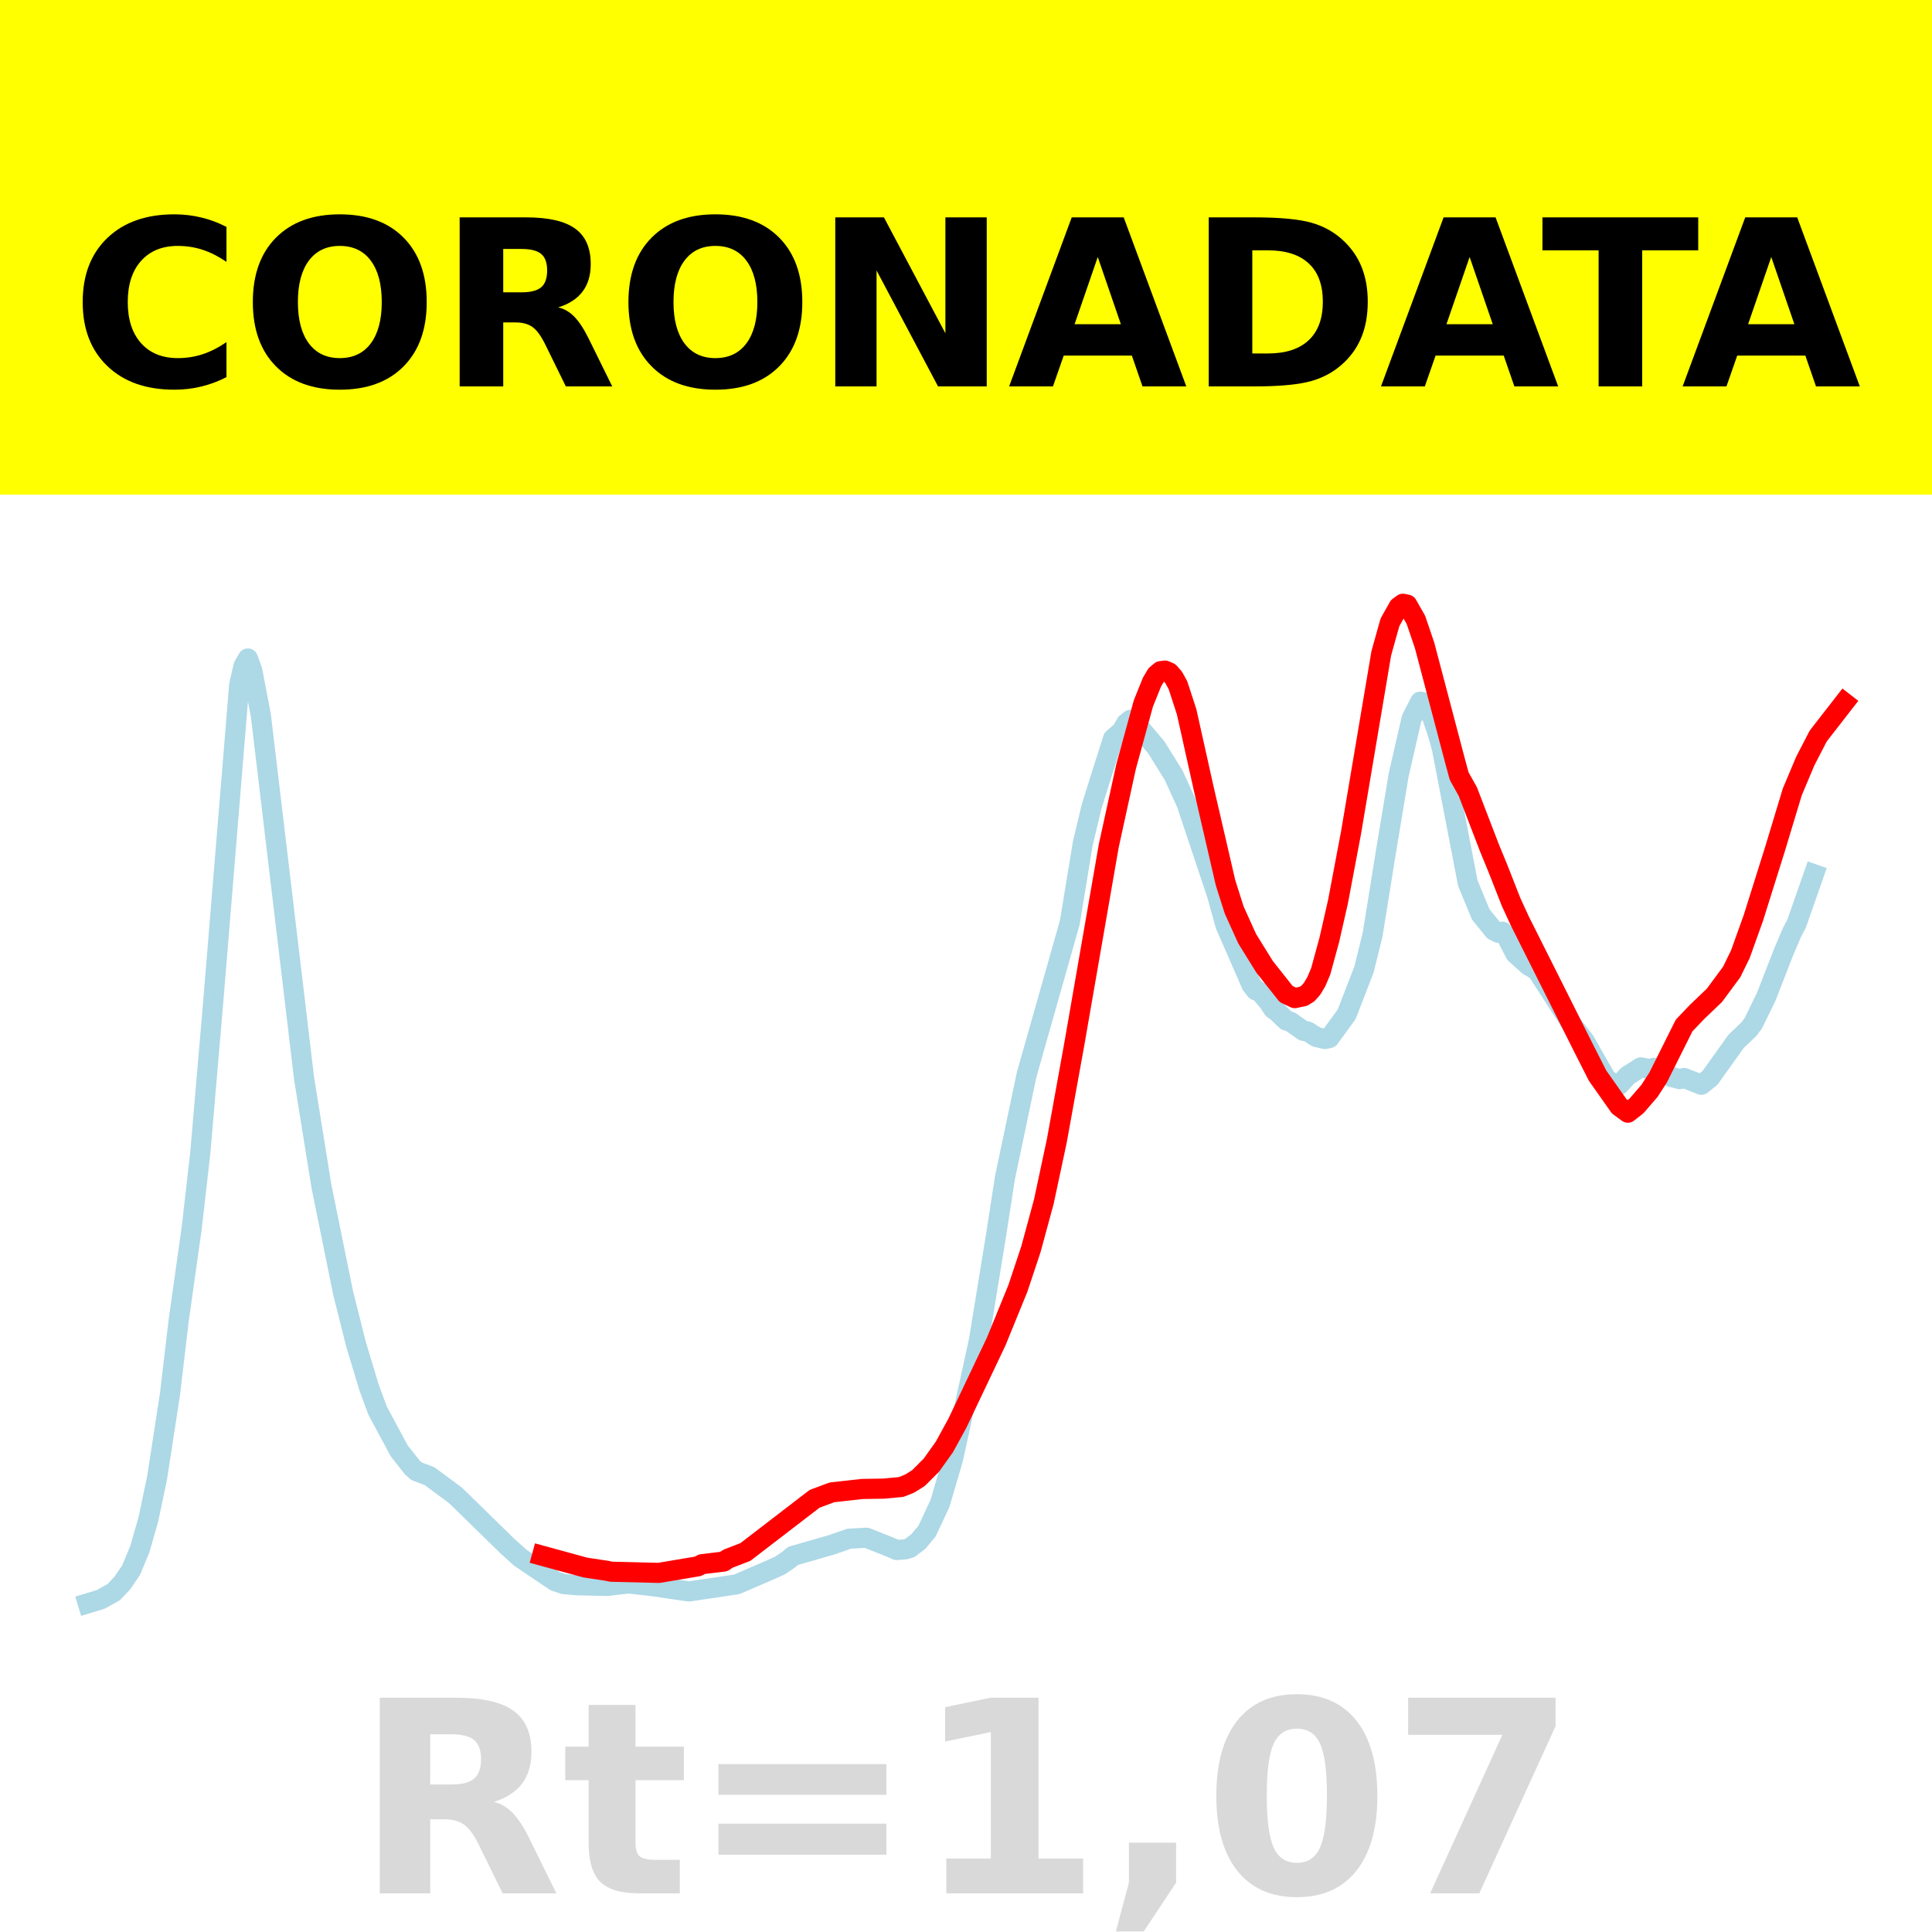
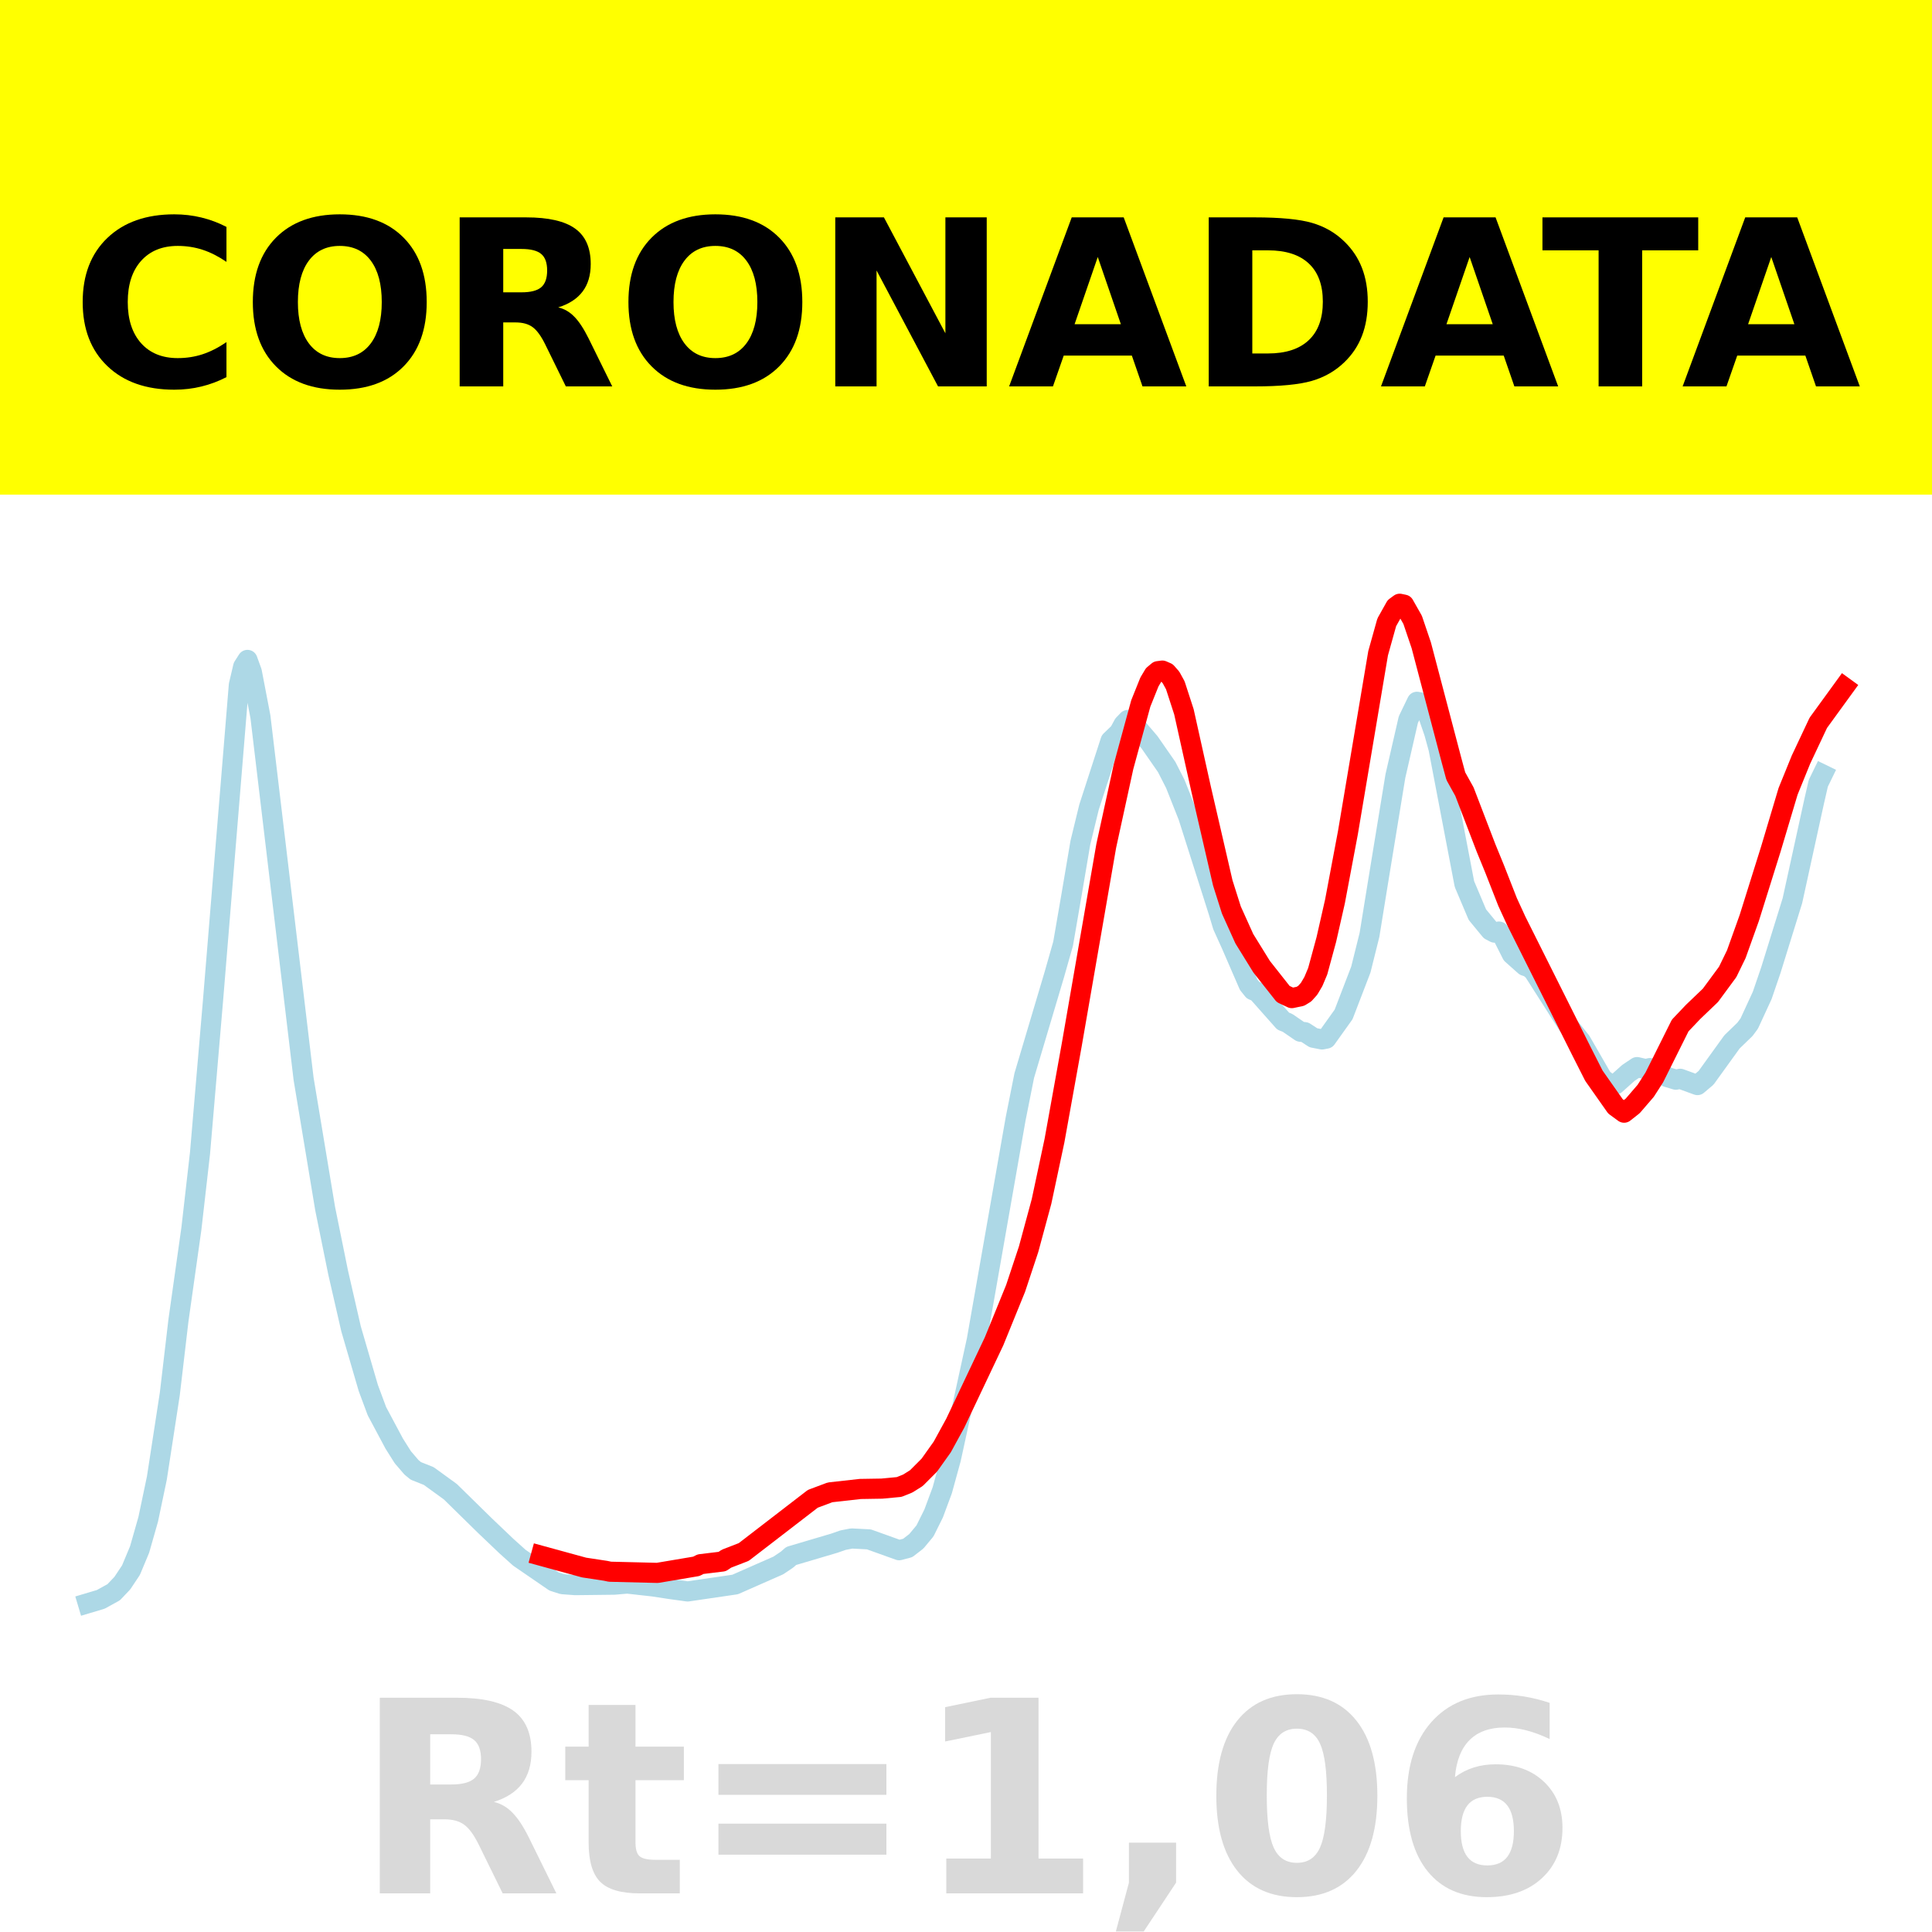
<svg xmlns="http://www.w3.org/2000/svg" xmlns:xlink="http://www.w3.org/1999/xlink" height="144pt" version="1.1" viewBox="0 0 144 144" width="144pt">
  <defs>
    <style type="text/css">*{stroke-linecap:butt;stroke-linejoin:round;}</style>
  </defs>
  <g id="figure_1">
    <g id="patch_1">
      <path d="M 0 144  L 144 144  L 144 0  L 0 0  z " style="fill:#ffffff;" />
    </g>
    <g id="axes_1">
      <g id="patch_2">
        <path d="M 0 144  L 144 144  L 144 0  L 0 0  z " style="fill:#ffffff;" />
      </g>
      <g id="line2d_1">
-         <path clip-path="url(#pcf20890891)" d="M 6.545 119.501  L 7.513 119.207  L 8.48 118.667  L 9.125 117.979  L 9.77 117.028  L 10.415 115.486  L 11.06 113.238  L 11.704 110.175  L 12.672 103.893  L 13.317 98.423  L 14.284 91.573  L 14.929 85.928  L 15.896 74.632  L 17.831 51.029  L 18.153 49.631  L 18.476 49.079  L 18.798 49.952  L 19.443 53.324  L 22.667 80.394  L 23.957 88.408  L 25.569 96.342  L 26.536 100.198  L 27.504 103.402  L 28.149 105.151  L 29.761 108.148  L 30.728 109.374  L 31.051 109.66  L 32.018 110.025  L 33.953 111.458  L 37.822 115.24  L 38.789 116.111  L 41.369 117.851  L 42.013 118.068  L 42.981 118.153  L 45.238 118.208  L 46.85 118.017  L 48.785 118.241  L 50.074 118.433  L 51.364 118.617  L 54.911 118.088  L 57.168 117.116  L 58.135 116.685  L 58.78 116.247  L 59.103 115.97  L 62.004 115.135  L 63.294 114.685  L 64.584 114.615  L 66.196 115.254  L 66.841 115.53  L 67.486 115.475  L 67.808 115.381  L 68.453 114.89  L 69.098 114.116  L 70.065 112.044  L 71.033 108.747  L 72.967 99.889  L 74.257 91.965  L 74.902 87.788  L 76.514 80.121  L 79.738 68.753  L 80.706 62.861  L 81.351 60.157  L 81.996 58.089  L 82.963 55.049  L 83.608 54.495  L 83.93 53.92  L 84.253 53.655  L 84.575 53.801  L 86.187 55.71  L 87.477 57.785  L 88.444 59.901  L 90.701 66.661  L 91.346 68.981  L 91.991 70.446  L 93.281 73.406  L 93.603 73.818  L 93.926 73.944  L 94.571 74.711  L 94.893 75.202  L 95.215 75.429  L 95.86 76.058  L 96.183 76.155  L 97.15 76.833  L 97.472 76.882  L 98.117 77.296  L 98.762 77.445  L 99.085 77.368  L 100.374 75.597  L 101.664 72.262  L 102.309 69.651  L 103.276 63.627  L 104.244 57.782  L 105.211 53.564  L 105.856 52.297  L 106.178 52.353  L 106.501 52.729  L 107.146 54.616  L 107.468 55.768  L 109.403 65.831  L 110.37 68.161  L 111.337 69.349  L 111.66 69.515  L 111.982 69.442  L 112.305 69.85  L 112.949 71.087  L 113.917 71.956  L 114.562 72.343  L 117.141 76.337  L 118.108 77.58  L 119.721 80.412  L 120.365 80.882  L 120.688 80.864  L 121.333 80.162  L 122.3 79.556  L 122.945 79.681  L 123.267 79.59  L 123.912 79.813  L 124.557 80.264  L 125.202 80.432  L 125.524 80.348  L 126.814 80.853  L 127.459 80.33  L 129.394 77.621  L 130.361 76.697  L 130.683 76.261  L 131.651 74.276  L 132.94 70.961  L 133.585 69.451  L 133.908 68.843  L 135.197 65.16  L 135.197 65.16  " style="fill:none;stroke:#add8e6;stroke-linecap:square;stroke-width:1.5;" />
+         <path clip-path="url(#p910c99cdb8)" d="M 6.545 119.496  L 7.51 119.208  L 8.475 118.675  L 9.119 117.996  L 9.762 117.03  L 10.405 115.492  L 11.048 113.235  L 11.692 110.166  L 12.657 103.893  L 13.3 98.417  L 14.265 91.581  L 14.908 85.945  L 15.873 74.617  L 17.803 51.056  L 18.125 49.689  L 18.446 49.186  L 18.768 50.072  L 19.411 53.426  L 22.628 80.409  L 24.236 90.092  L 25.201 94.841  L 26.166 99.048  L 27.452 103.456  L 28.096 105.187  L 29.382 107.596  L 30.025 108.615  L 30.669 109.365  L 30.99 109.63  L 31.955 110.014  L 33.564 111.181  L 36.137 113.704  L 37.745 115.237  L 38.71 116.104  L 41.283 117.87  L 41.926 118.076  L 42.891 118.146  L 45.786 118.112  L 46.751 118.028  L 48.681 118.244  L 49.967 118.44  L 51.254 118.617  L 54.792 118.099  L 57.044 117.106  L 58.008 116.683  L 58.652 116.25  L 58.973 115.971  L 62.19 115.019  L 62.833 114.794  L 63.476 114.669  L 64.763 114.736  L 67.015 115.544  L 67.658 115.375  L 68.301 114.876  L 68.944 114.103  L 69.588 112.806  L 70.231 111.074  L 70.874 108.732  L 72.804 99.886  L 75.699 83.394  L 76.342 80.166  L 78.594 72.6  L 79.237 70.341  L 79.88 66.613  L 80.524 62.812  L 81.167 60.17  L 81.81 58.186  L 82.775 55.21  L 83.418 54.589  L 83.74 53.997  L 84.062 53.663  L 84.383 53.811  L 85.67 55.313  L 86.956 57.165  L 87.6 58.426  L 88.565 60.863  L 90.816 67.941  L 91.138 69.011  L 91.781 70.433  L 93.068 73.399  L 93.389 73.8  L 93.711 73.935  L 95.641 76.11  L 95.962 76.236  L 96.927 76.899  L 97.249 76.93  L 97.892 77.348  L 98.536 77.474  L 98.857 77.412  L 100.144 75.61  L 101.43 72.264  L 102.074 69.677  L 102.717 65.711  L 104.004 57.846  L 104.969 53.639  L 105.612 52.307  L 105.933 52.368  L 106.255 52.748  L 106.898 54.618  L 107.22 55.788  L 109.15 65.891  L 110.115 68.173  L 111.08 69.344  L 111.401 69.513  L 111.723 69.432  L 112.045 69.852  L 112.688 71.127  L 113.653 71.987  L 113.975 72.095  L 114.296 72.373  L 116.869 76.41  L 117.834 77.612  L 119.442 80.401  L 120.086 80.881  L 120.407 80.829  L 121.372 79.967  L 122.016 79.535  L 122.659 79.684  L 122.981 79.608  L 123.624 79.823  L 124.267 80.28  L 124.91 80.474  L 125.232 80.406  L 126.519 80.875  L 127.162 80.332  L 129.092 77.656  L 130.057 76.723  L 130.378 76.289  L 131.343 74.197  L 131.987 72.316  L 133.595 67.134  L 135.203 59.79  L 135.525 58.385  L 135.846 57.725  L 135.846 57.725  " style="fill:none;stroke:#add8e6;stroke-linecap:square;stroke-width:1.5;" />
      </g>
      <g id="line2d_2">
-         <path clip-path="url(#pcf20890891)" d="M 40.401 115.954  L 43.626 116.835  L 45.238 117.079  L 45.56 117.147  L 49.107 117.234  L 52.009 116.746  L 52.331 116.584  L 53.944 116.389  L 54.266 116.174  L 55.556 115.676  L 60.715 111.713  L 62.004 111.231  L 64.262 110.979  L 65.874 110.953  L 67.163 110.832  L 67.808 110.574  L 68.453 110.171  L 69.421 109.203  L 70.388 107.847  L 71.355 106.083  L 74.257 99.976  L 75.869 96.024  L 76.837 93.116  L 77.804 89.552  L 78.771 85.021  L 80.061 77.885  L 82.64 63.046  L 83.93 57.146  L 85.22 52.432  L 85.865 50.832  L 86.187 50.292  L 86.51 50.024  L 86.832 49.982  L 87.155 50.123  L 87.477 50.489  L 87.799 51.074  L 88.444 53.054  L 89.734 58.843  L 91.346 65.804  L 91.991 67.832  L 92.958 69.969  L 94.248 72.05  L 95.86 74.089  L 96.505 74.393  L 97.15 74.257  L 97.472 74.058  L 97.795 73.7  L 98.117 73.156  L 98.44 72.391  L 99.085 70.027  L 99.73 67.188  L 100.697 62.07  L 102.954 48.686  L 103.599 46.385  L 104.244 45.237  L 104.566 45  L 104.888 45.068  L 105.533 46.201  L 106.178 48.097  L 108.435 56.655  L 108.758 57.848  L 109.403 59.003  L 111.015 63.195  L 111.66 64.766  L 112.627 67.228  L 113.272 68.63  L 118.108 78.271  L 119.076 80.176  L 120.688 82.462  L 121.333 82.933  L 121.978 82.426  L 122.945 81.306  L 123.59 80.306  L 125.524 76.434  L 126.492 75.419  L 127.781 74.188  L 129.071 72.443  L 129.716 71.122  L 130.683 68.426  L 132.296 63.291  L 133.585 59.029  L 134.553 56.729  L 135.52 54.859  L 137.455 52.369  L 137.455 52.369  " style="fill:none;stroke:#ff0000;stroke-linecap:square;stroke-width:1.5;" />
+         <path clip-path="url(#p910c99cdb8)" d="M 40.318 115.954  L 43.535 116.835  L 45.143 117.079  L 45.464 117.147  L 49.002 117.234  L 51.897 116.746  L 52.219 116.584  L 53.827 116.389  L 54.149 116.174  L 55.435 115.676  L 60.582 111.713  L 61.868 111.231  L 64.12 110.979  L 65.728 110.953  L 67.015 110.832  L 67.658 110.574  L 68.301 110.171  L 69.266 109.203  L 70.231 107.847  L 71.196 106.083  L 74.091 99.976  L 75.699 96.024  L 76.664 93.116  L 77.629 89.552  L 78.594 85.021  L 79.88 77.885  L 82.453 63.046  L 83.74 57.146  L 85.027 52.432  L 85.67 50.832  L 85.992 50.292  L 86.313 50.024  L 86.635 49.982  L 86.956 50.123  L 87.278 50.489  L 87.6 51.074  L 88.243 53.054  L 89.53 58.843  L 91.138 65.804  L 91.781 67.832  L 92.746 69.969  L 94.033 72.05  L 95.641 74.089  L 96.284 74.393  L 96.927 74.257  L 97.249 74.058  L 97.571 73.7  L 97.892 73.156  L 98.214 72.391  L 98.857 70.027  L 99.501 67.188  L 100.465 62.07  L 102.717 48.686  L 103.36 46.385  L 104.004 45.237  L 104.325 45  L 104.647 45.068  L 105.29 46.201  L 105.933 48.097  L 108.185 56.655  L 108.507 57.848  L 109.15 59.003  L 110.758 63.195  L 111.401 64.766  L 112.366 67.228  L 113.01 68.63  L 117.834 78.271  L 118.799 80.176  L 120.407 82.462  L 121.051 82.933  L 121.694 82.426  L 122.659 81.306  L 123.302 80.306  L 125.232 76.434  L 126.197 75.419  L 127.484 74.188  L 128.77 72.443  L 129.413 71.122  L 130.378 68.426  L 131.987 63.29  L 133.273 58.982  L 134.238 56.609  L 135.525 53.877  L 137.455 51.22  L 137.455 51.22  " style="fill:none;stroke:#ff0000;stroke-linecap:square;stroke-width:1.5;" />
      </g>
      <g id="patch_3">
        <path d="M 0 144  L 0 0  " style="fill:none;stroke:#ffffff;stroke-linecap:square;stroke-linejoin:miter;stroke-width:0.8;" />
      </g>
      <g id="patch_4">
        <path d="M 144 144  L 144 0  " style="fill:none;stroke:#ffffff;stroke-linecap:square;stroke-linejoin:miter;stroke-width:0.8;" />
      </g>
      <g id="patch_5">
        <path d="M 0 144  L 144 144  " style="fill:none;stroke:#ffffff;stroke-linecap:square;stroke-linejoin:miter;stroke-width:0.8;" />
      </g>
      <g id="patch_6">
        <path d="M 0 0  L 144 0  " style="fill:none;stroke:#ffffff;stroke-linecap:square;stroke-linejoin:miter;stroke-width:0.8;" />
      </g>
    </g>
    <g id="text_1">
      <g id="patch_7">
        <path d="M -64.848 36.368  L 208.848 36.368  L 208.848 -7.654  L -64.848 -7.654  z " style="fill:#ffff00;stroke:#ffff00;stroke-linejoin:miter;" />
      </g>
      <g transform="translate(72 9.45018)scale(0.1728 -0.1728)" />
      <g transform="translate(-60.87375 28.8)scale(0.1728 -0.1728)">
        <defs>
          <path id="DejaVuSans-Bold-32" />
          <path d="M 67 4  Q 61.812 1.312 56.203 -0.047  Q 50.594 -1.422 44.484 -1.422  Q 26.266 -1.422 15.625 8.766  Q 4.984 18.953 4.984 36.375  Q 4.984 53.859 15.625 64.031  Q 26.266 74.219 44.484 74.219  Q 50.594 74.219 56.203 72.844  Q 61.812 71.484 67 68.797  L 67 53.719  Q 61.766 57.281 56.688 58.938  Q 51.609 60.594 46 60.594  Q 35.938 60.594 30.172 54.141  Q 24.422 47.703 24.422 36.375  Q 24.422 25.094 30.172 18.641  Q 35.938 12.203 46 12.203  Q 51.609 12.203 56.688 13.859  Q 61.766 15.531 67 19.094  z " id="DejaVuSans-Bold-67" />
          <path d="M 42.484 60.594  Q 33.891 60.594 29.156 54.25  Q 24.422 47.906 24.422 36.375  Q 24.422 24.906 29.156 18.547  Q 33.891 12.203 42.484 12.203  Q 51.125 12.203 55.859 18.547  Q 60.594 24.906 60.594 36.375  Q 60.594 47.906 55.859 54.25  Q 51.125 60.594 42.484 60.594  z M 42.484 74.219  Q 60.062 74.219 70.016 64.156  Q 79.984 54.109 79.984 36.375  Q 79.984 18.703 70.016 8.641  Q 60.062 -1.422 42.484 -1.422  Q 24.953 -1.422 14.969 8.641  Q 4.984 18.703 4.984 36.375  Q 4.984 54.109 14.969 64.156  Q 24.953 74.219 42.484 74.219  z " id="DejaVuSans-Bold-79" />
          <path d="M 35.891 40.578  Q 41.797 40.578 44.359 42.766  Q 46.922 44.969 46.922 50  Q 46.922 54.984 44.359 57.125  Q 41.797 59.281 35.891 59.281  L 27.984 59.281  L 27.984 40.578  z M 27.984 27.594  L 27.984 0  L 9.188 0  L 9.188 72.906  L 37.891 72.906  Q 52.297 72.906 59 68.062  Q 65.719 63.234 65.719 52.781  Q 65.719 45.562 62.219 40.922  Q 58.734 36.281 51.703 34.078  Q 55.562 33.203 58.609 30.094  Q 61.672 27 64.797 20.703  L 75 0  L 54.984 0  L 46.094 18.109  Q 43.406 23.578 40.641 25.578  Q 37.891 27.594 33.297 27.594  z " id="DejaVuSans-Bold-82" />
          <path d="M 9.188 72.906  L 30.172 72.906  L 56.688 22.906  L 56.688 72.906  L 74.516 72.906  L 74.516 0  L 53.516 0  L 27 50  L 27 0  L 9.188 0  z " id="DejaVuSans-Bold-78" />
          <path d="M 53.422 13.281  L 24.031 13.281  L 19.391 0  L 0.484 0  L 27.484 72.906  L 49.906 72.906  L 76.906 0  L 58.016 0  z M 28.719 26.812  L 48.688 26.812  L 38.719 55.812  z " id="DejaVuSans-Bold-65" />
          <path d="M 27.984 58.688  L 27.984 14.203  L 34.719 14.203  Q 46.234 14.203 52.312 19.922  Q 58.406 25.641 58.406 36.531  Q 58.406 47.359 52.344 53.016  Q 46.297 58.688 34.719 58.688  z M 9.188 72.906  L 29 72.906  Q 45.609 72.906 53.734 70.531  Q 61.859 68.172 67.672 62.5  Q 72.797 57.562 75.281 51.109  Q 77.781 44.672 77.781 36.531  Q 77.781 28.266 75.281 21.797  Q 72.797 15.328 67.672 10.406  Q 61.812 4.734 53.609 2.359  Q 45.406 0 29 0  L 9.188 0  z " id="DejaVuSans-Bold-68" />
          <path d="M 0.484 72.906  L 67.672 72.906  L 67.672 58.688  L 43.5 58.688  L 43.5 0  L 24.703 0  L 24.703 58.688  L 0.484 58.688  z " id="DejaVuSans-Bold-84" />
        </defs>
        <use xlink:href="#DejaVuSans-Bold-32" />
        <use x="34.814" xlink:href="#DejaVuSans-Bold-32" />
        <use x="69.629" xlink:href="#DejaVuSans-Bold-32" />
        <use x="104.443" xlink:href="#DejaVuSans-Bold-32" />
        <use x="139.258" xlink:href="#DejaVuSans-Bold-32" />
        <use x="174.072" xlink:href="#DejaVuSans-Bold-32" />
        <use x="208.887" xlink:href="#DejaVuSans-Bold-32" />
        <use x="243.701" xlink:href="#DejaVuSans-Bold-32" />
        <use x="278.516" xlink:href="#DejaVuSans-Bold-32" />
        <use x="313.33" xlink:href="#DejaVuSans-Bold-32" />
        <use x="348.145" xlink:href="#DejaVuSans-Bold-32" />
        <use x="382.959" xlink:href="#DejaVuSans-Bold-67" />
        <use x="456.348" xlink:href="#DejaVuSans-Bold-79" />
        <use x="541.357" xlink:href="#DejaVuSans-Bold-82" />
        <use x="618.359" xlink:href="#DejaVuSans-Bold-79" />
        <use x="703.369" xlink:href="#DejaVuSans-Bold-78" />
        <use x="787.061" xlink:href="#DejaVuSans-Bold-65" />
        <use x="864.453" xlink:href="#DejaVuSans-Bold-68" />
        <use x="947.461" xlink:href="#DejaVuSans-Bold-65" />
        <use x="1017.104" xlink:href="#DejaVuSans-Bold-84" />
        <use x="1077.566" xlink:href="#DejaVuSans-Bold-65" />
        <use x="1154.959" xlink:href="#DejaVuSans-Bold-32" />
        <use x="1189.773" xlink:href="#DejaVuSans-Bold-32" />
        <use x="1224.588" xlink:href="#DejaVuSans-Bold-32" />
        <use x="1259.402" xlink:href="#DejaVuSans-Bold-32" />
        <use x="1294.217" xlink:href="#DejaVuSans-Bold-32" />
        <use x="1329.031" xlink:href="#DejaVuSans-Bold-32" />
        <use x="1363.846" xlink:href="#DejaVuSans-Bold-32" />
        <use x="1398.66" xlink:href="#DejaVuSans-Bold-32" />
        <use x="1433.475" xlink:href="#DejaVuSans-Bold-32" />
        <use x="1468.289" xlink:href="#DejaVuSans-Bold-32" />
        <use x="1503.104" xlink:href="#DejaVuSans-Bold-32" />
      </g>
    </g>
    <g id="text_2">
      <g style="fill:#808080;opacity:0.3;" transform="translate(26.46875 141.12)scale(0.2 -0.2)">
        <defs>
          <path d="M 27.484 70.219  L 27.484 54.688  L 45.516 54.688  L 45.516 42.188  L 27.484 42.188  L 27.484 19  Q 27.484 15.188 29 13.844  Q 30.516 12.5 35.016 12.5  L 44 12.5  L 44 0  L 29 0  Q 18.656 0 14.328 4.312  Q 10.016 8.641 10.016 19  L 10.016 42.188  L 1.312 42.188  L 1.312 54.688  L 10.016 54.688  L 10.016 70.219  z " id="DejaVuSans-Bold-116" />
          <path d="M 10.594 48.188  L 73.188 48.188  L 73.188 36.719  L 10.594 36.719  z M 10.594 25.984  L 73.188 25.984  L 73.188 14.406  L 10.594 14.406  z " id="DejaVuSans-Bold-61" />
          <path d="M 11.719 12.984  L 28.328 12.984  L 28.328 60.109  L 11.281 56.594  L 11.281 69.391  L 28.219 72.906  L 46.094 72.906  L 46.094 12.984  L 62.703 12.984  L 62.703 0  L 11.719 0  z " id="DejaVuSans-Bold-49" />
          <path d="M 10.203 18.891  L 27.781 18.891  L 27.781 4  L 15.719 -14.203  L 5.328 -14.203  L 10.203 4  z " id="DejaVuSans-Bold-44" />
          <path d="M 46 36.531  Q 46 50.203 43.438 55.781  Q 40.875 61.375 34.812 61.375  Q 28.766 61.375 26.172 55.781  Q 23.578 50.203 23.578 36.531  Q 23.578 22.703 26.172 17.031  Q 28.766 11.375 34.812 11.375  Q 40.828 11.375 43.406 17.031  Q 46 22.703 46 36.531  z M 64.797 36.375  Q 64.797 18.266 56.984 8.422  Q 49.172 -1.422 34.812 -1.422  Q 20.406 -1.422 12.594 8.422  Q 4.781 18.266 4.781 36.375  Q 4.781 54.547 12.594 64.375  Q 20.406 74.219 34.812 74.219  Q 49.172 74.219 56.984 64.375  Q 64.797 54.547 64.797 36.375  z " id="DejaVuSans-Bold-48" />
-           <path d="M 6.688 72.906  L 61.625 72.906  L 61.625 62.312  L 33.203 0  L 14.891 0  L 41.797 59.078  L 6.688 59.078  z " id="DejaVuSans-Bold-55" />
+           <path d="M 36.188 35.984  Q 31.25 35.984 28.781 32.781  Q 26.312 29.594 26.312 23.188  Q 26.312 16.797 28.781 13.594  Q 31.25 10.406 36.188 10.406  Q 41.156 10.406 43.625 13.594  Q 46.094 16.797 46.094 23.188  Q 46.094 29.594 43.625 32.781  Q 41.156 35.984 36.188 35.984  z M 59.422 71  L 59.422 57.516  Q 54.781 59.719 50.672 60.766  Q 46.578 61.812 42.672 61.812  Q 34.281 61.812 29.594 57.141  Q 24.906 52.484 24.125 43.312  Q 27.344 45.703 31.094 46.891  Q 34.859 48.094 39.312 48.094  Q 50.484 48.094 57.344 41.547  Q 64.203 35.016 64.203 24.422  Q 64.203 12.703 56.531 5.641  Q 48.875 -1.422 35.984 -1.422  Q 21.781 -1.422 13.984 8.172  Q 6.203 17.781 6.203 35.406  Q 6.203 53.469 15.312 63.797  Q 24.422 74.125 40.281 74.125  Q 45.312 74.125 50.047 73.344  Q 54.781 72.562 59.422 71  z " id="DejaVuSans-Bold-54" />
        </defs>
        <use xlink:href="#DejaVuSans-Bold-82" />
        <use x="77.002" xlink:href="#DejaVuSans-Bold-116" />
        <use x="124.805" xlink:href="#DejaVuSans-Bold-61" />
        <use x="208.594" xlink:href="#DejaVuSans-Bold-49" />
        <use x="278.174" xlink:href="#DejaVuSans-Bold-44" />
        <use x="316.162" xlink:href="#DejaVuSans-Bold-48" />
-         <use x="385.742" xlink:href="#DejaVuSans-Bold-55" />
+         <use x="385.742" xlink:href="#DejaVuSans-Bold-54" />
      </g>
    </g>
  </g>
  <defs>
-     <clipPath id="pcf20890891">
+     <clipPath id="p910c99cdb8">
      <rect height="144" width="144" x="0" y="0" />
    </clipPath>
  </defs>
</svg>
